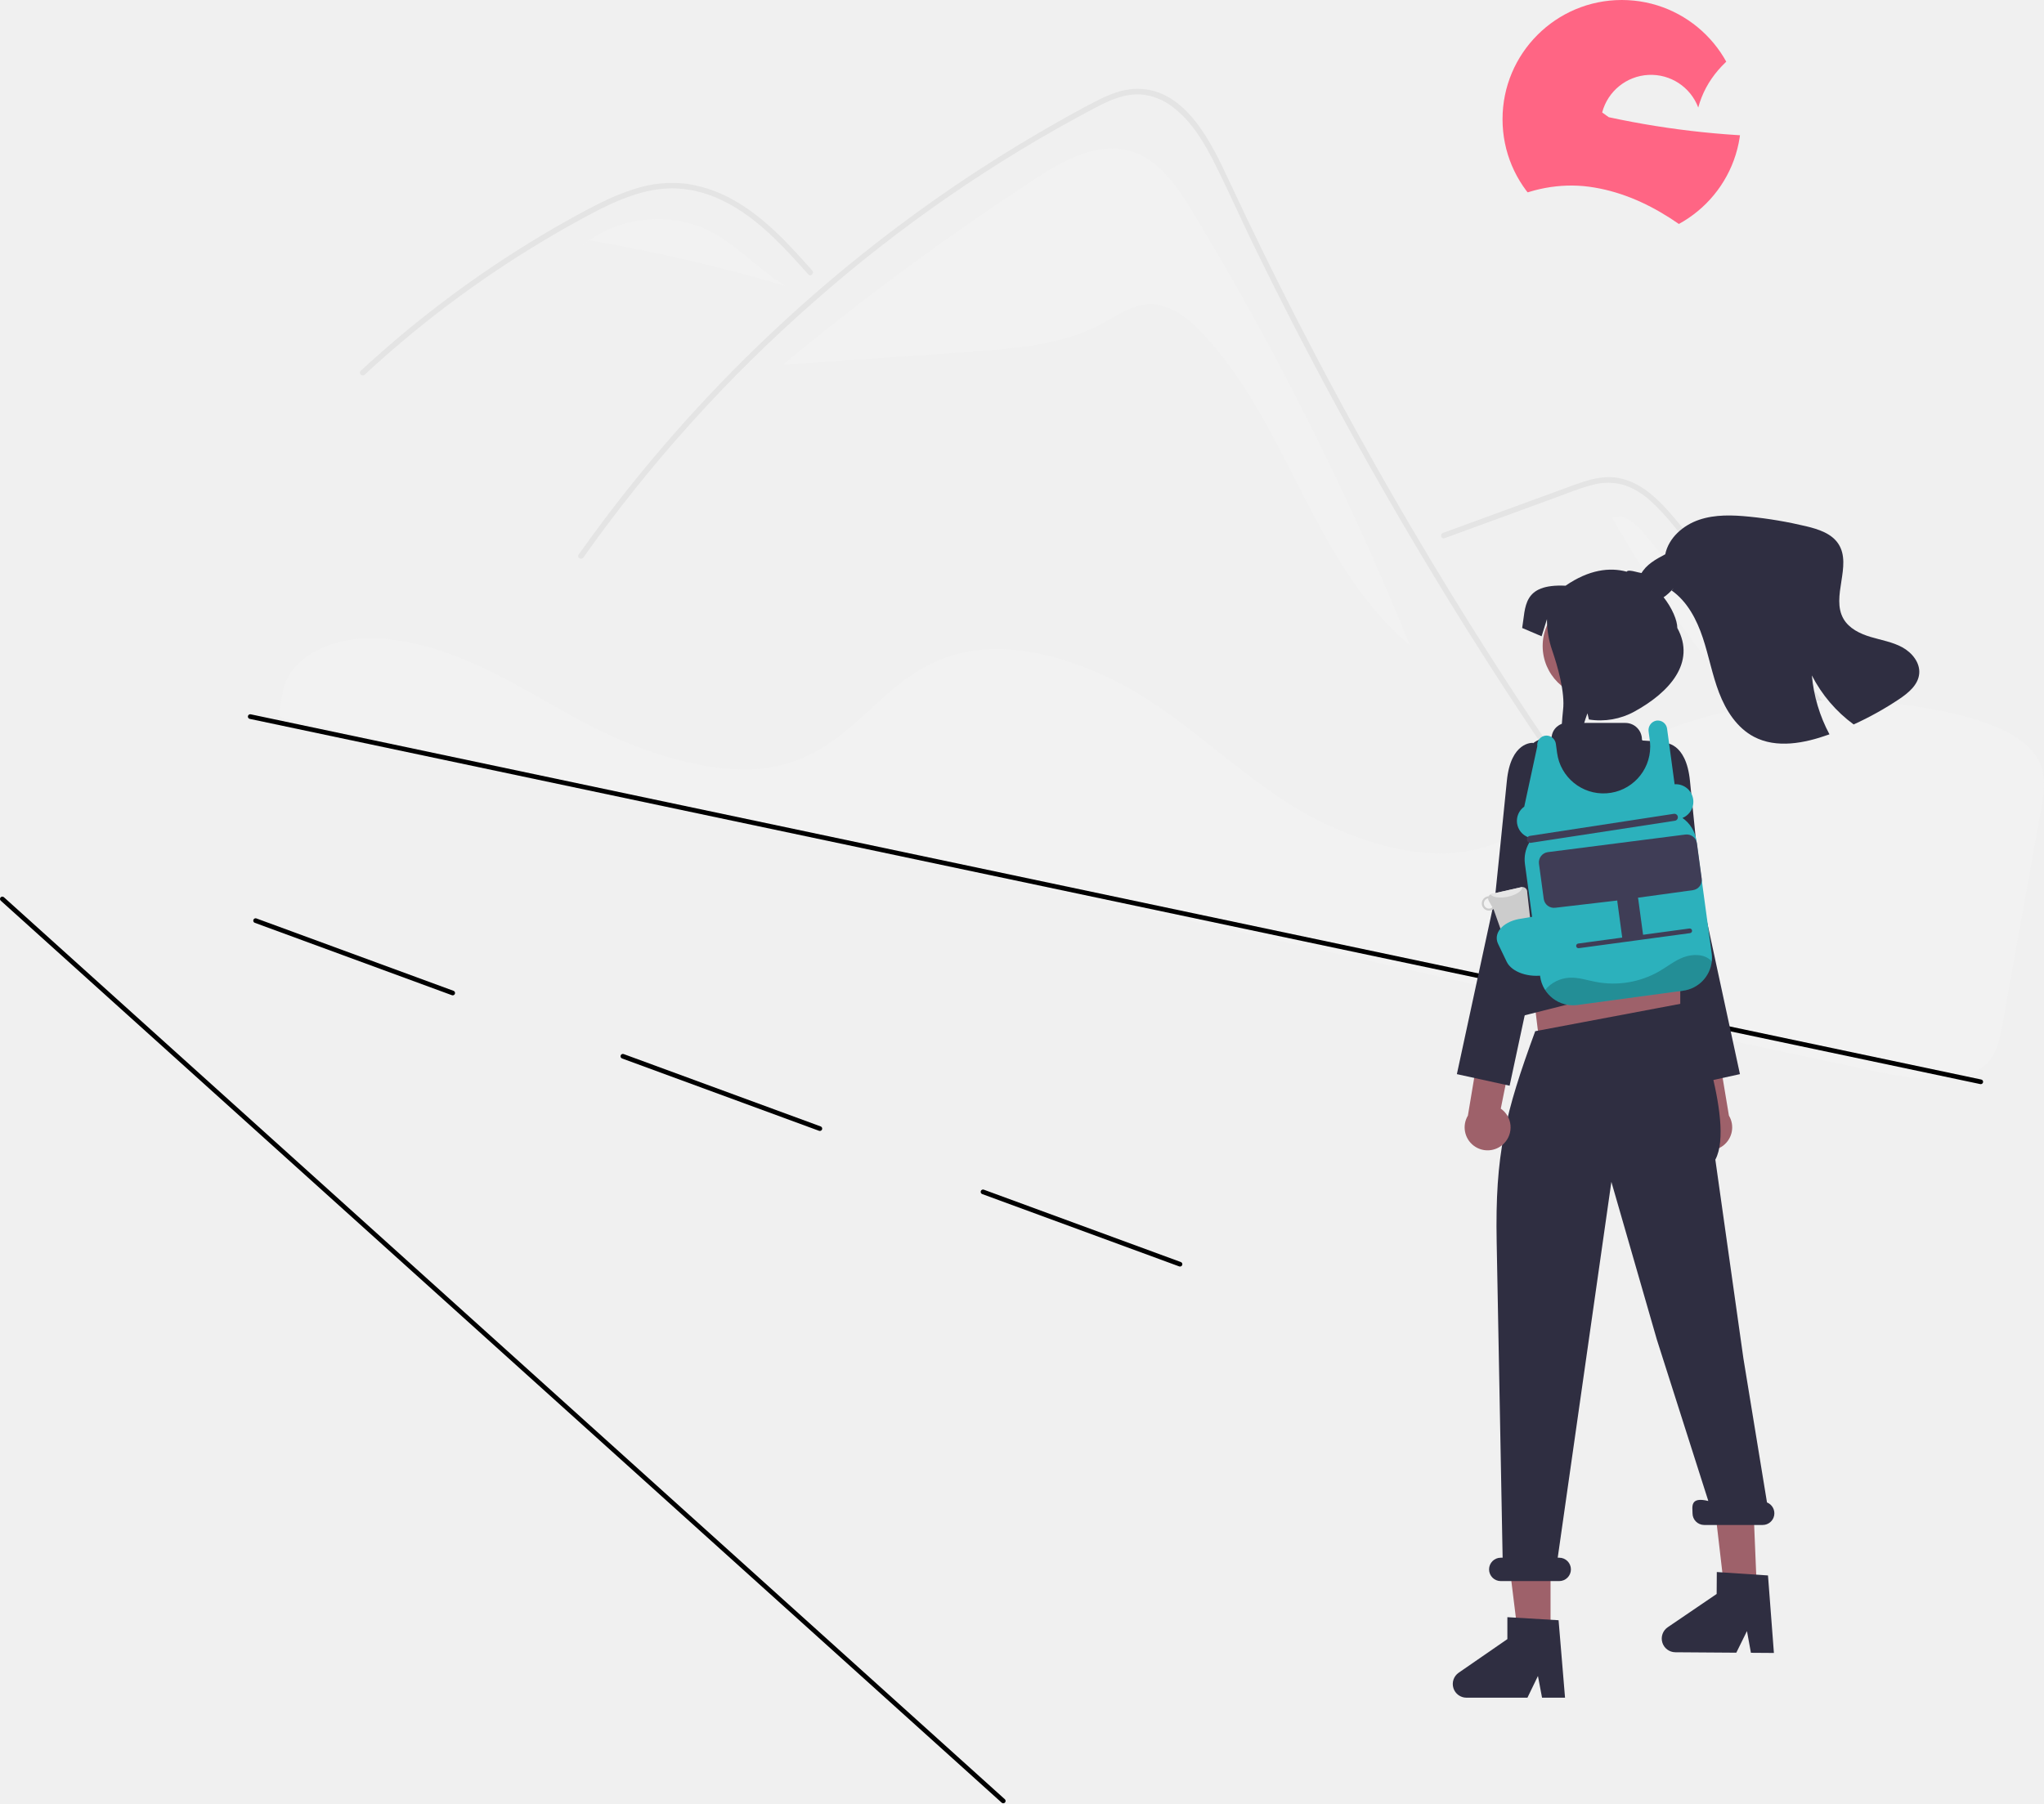
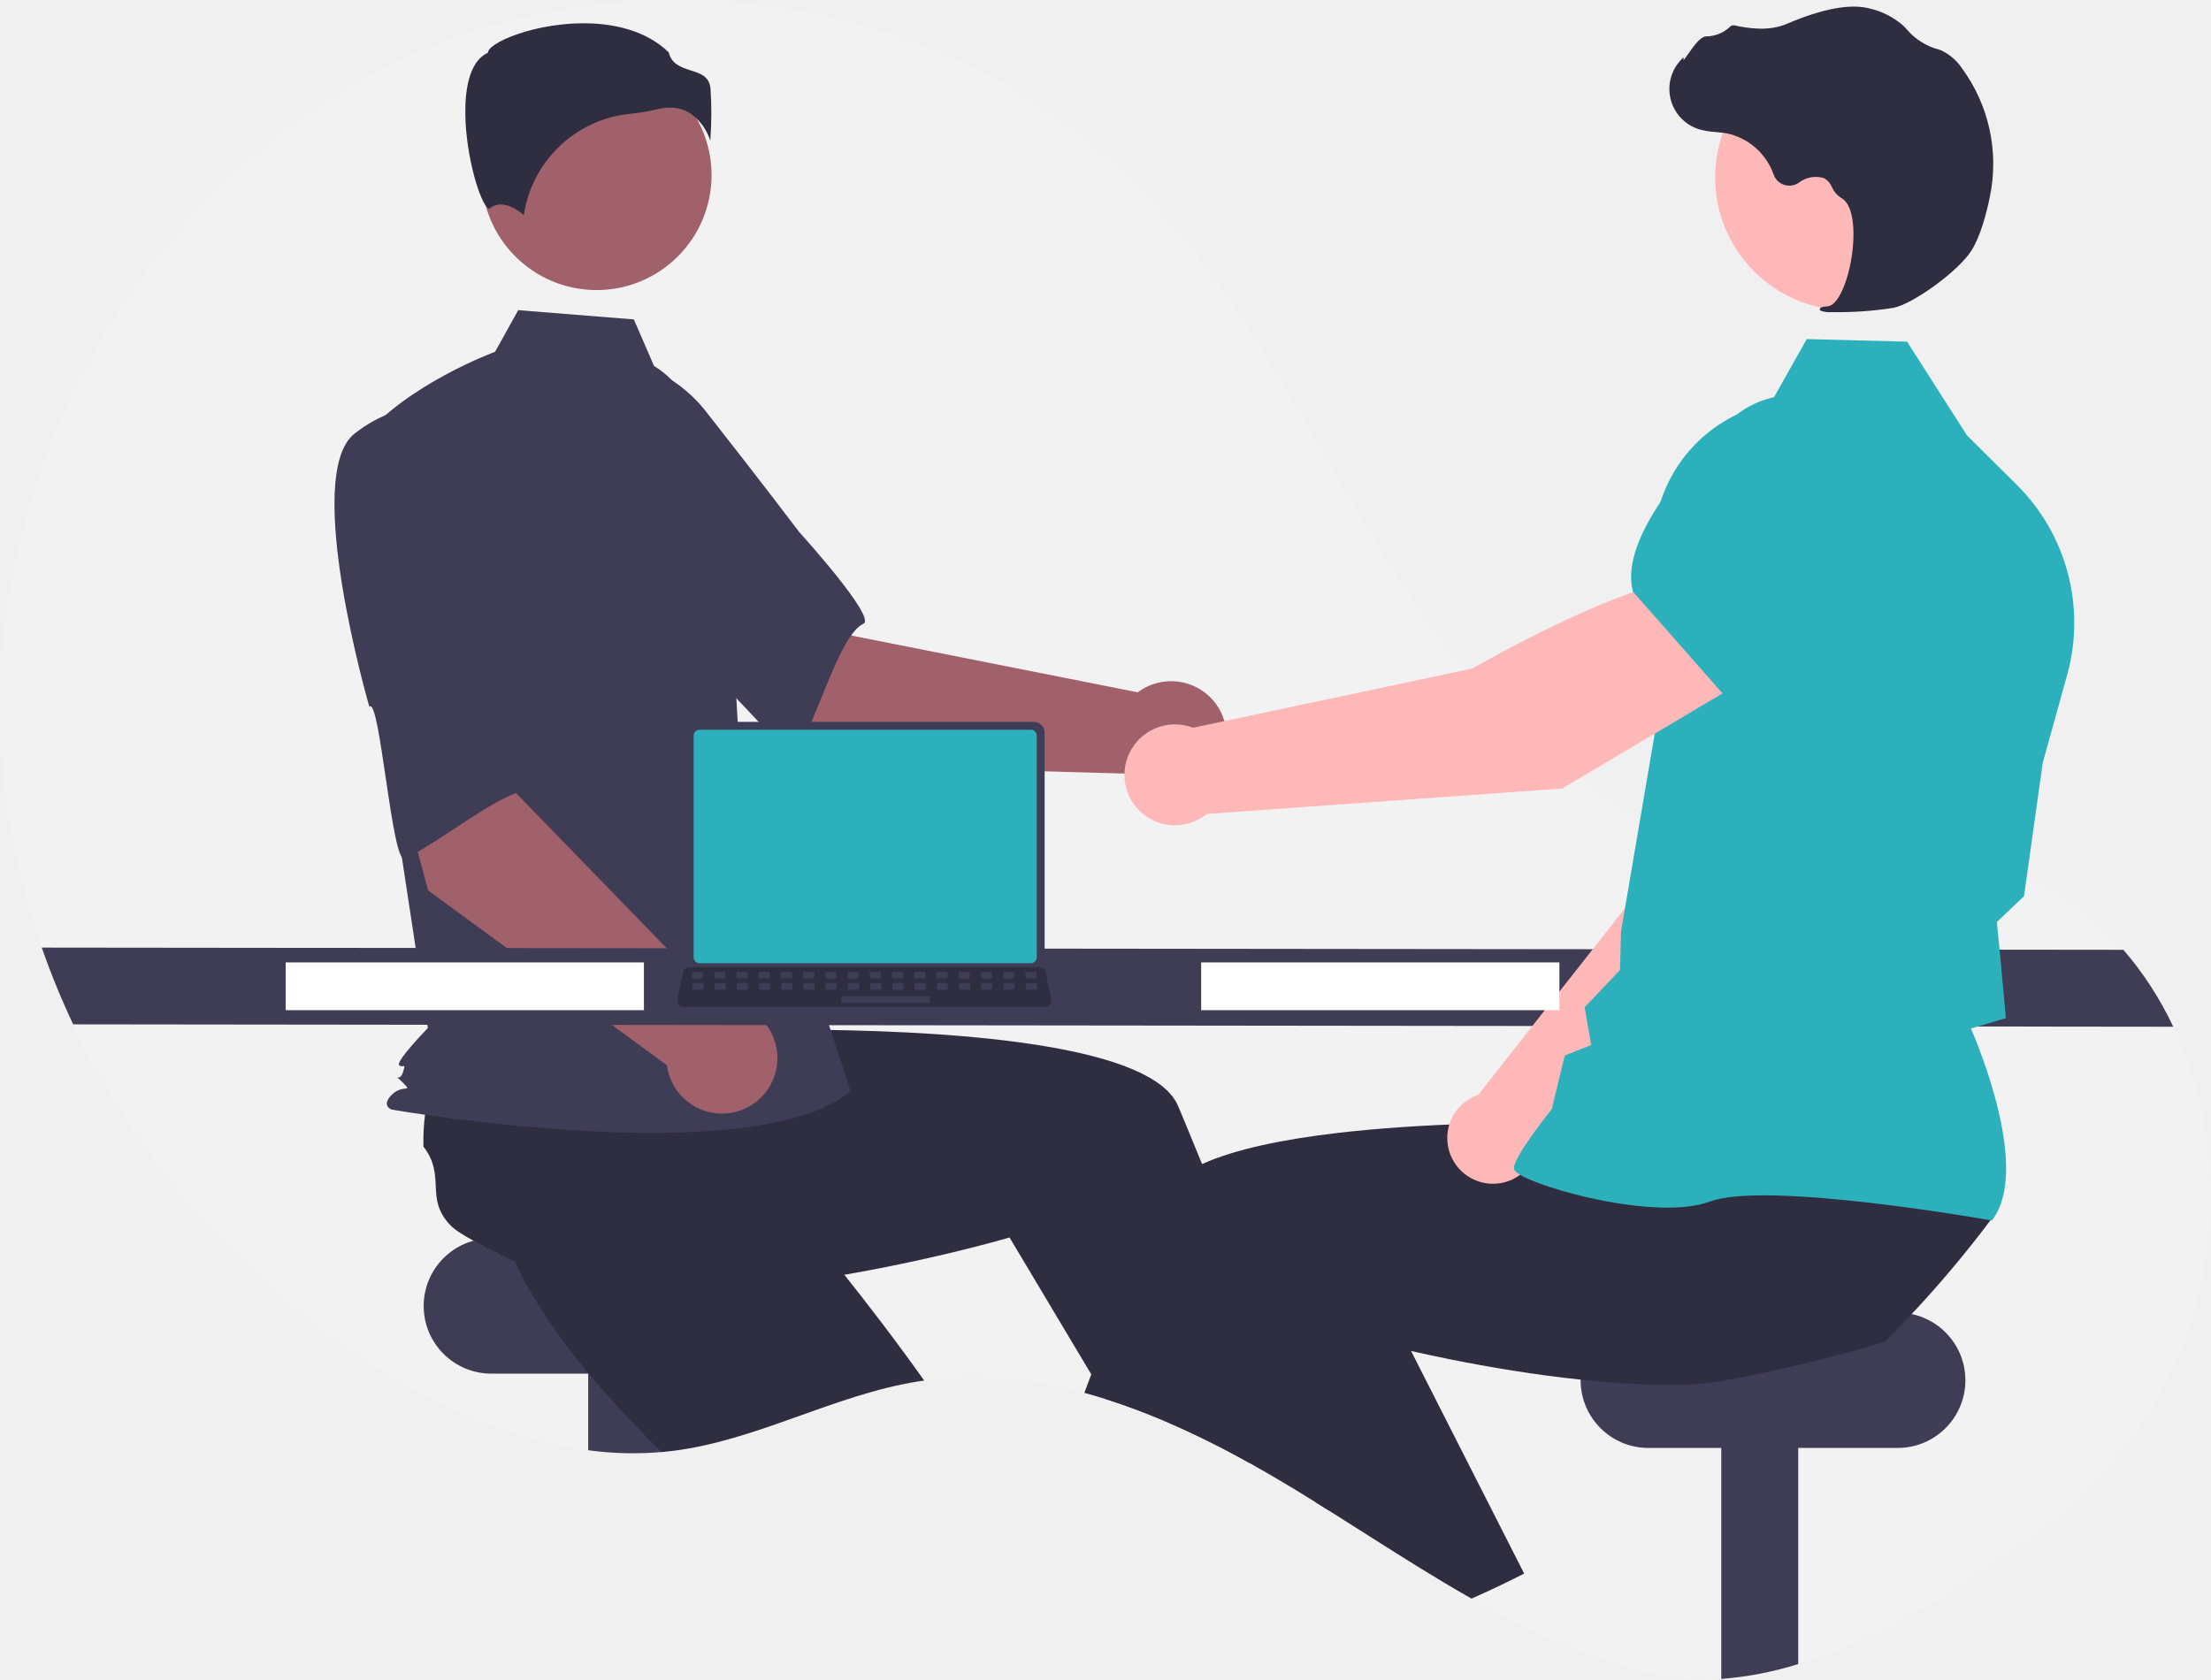
- <svg xmlns="http://www.w3.org/2000/svg" id="currentIllo" data-name="Layer 1" width="874.039" height="771.292" viewBox="0 0 874.039 771.292" class="injected-svg DownloadModal__ImageFile-sc-p17csy-5 iIfSkb grid_media">
-   <path d="M673.062,155.137c-6.611-10.934-14.444-22.608-26.712-26.178-14.207-4.135-28.802,4.079-41.181,12.184a1200.013,1200.013,0,0,0-106.794,78.684l.037.424q39.846-2.748,79.691-5.496c19.192-1.324,39.044-2.83,56.005-11.909,6.436-3.445,12.71-8.047,20.003-8.368,9.061-.398,16.962,5.93,23.17,12.541,36.727,39.109,47.355,98.916,88.558,133.276A1307.621,1307.621,0,0,0,673.062,155.137Z" transform="translate(-162.9803 -64.354)" fill="#f2f2f2" />
-   <path d="M898.816,486.852c-4.061-5.128-5.721-6.33-9.727-11.505Q840.159,412.063,797.108,344.504q-29.241-45.883-55.583-93.529-12.541-22.651-24.394-45.658-9.198-17.839-17.985-35.891c-1.675-3.437-3.303-6.891-4.923-10.352-3.817-8.139-7.563-16.318-11.585-24.346-4.583-9.151-10.162-18.744-18.578-24.891a25.346,25.346,0,0,0-13.204-5.081c-6.851-.443-13.173,2.386-19.115,5.476a615.324,615.324,0,0,0-120.996,83.438A629.917,629.917,0,0,0,412.444,302.789c-.869,1.241-2.924.055-2.047-1.193q5.18-7.325,10.565-14.492A633.399,633.399,0,0,1,582.67,136.269q15.73-10.194,32.051-19.431c5.484-3.106,10.992-6.171,16.594-9.048,5.492-2.821,11.324-5.358,17.598-5.452,21.351-.332,32.407,23.848,40,40.119q3.58,7.681,7.246,15.314,13.856,28.981,28.779,57.432,9.21,17.566,18.823,34.927,29.917,54.062,63.596,105.935c29.743,45.808,59.25,86.275,93.134,129.112C901.424,486.362,899.756,488.053,898.816,486.852Z" transform="translate(-162.9803 -64.354)" fill="#e4e4e4" />
-   <path d="M508.636,181.73c-1.24-1.383-2.473-2.766-3.722-4.149-9.846-10.889-20.411-21.652-33.931-27.894a49.228,49.228,0,0,0-20.624-4.781c-7.38.024-14.595,1.96-21.414,4.67-3.224,1.288-6.377,2.75-9.482,4.307-3.548,1.786-7.033,3.69-10.502,5.61q-9.767,5.405-19.281,11.284-18.93,11.699-36.674,25.184-9.198,6.993-18.017,14.445-8.202,6.922-16.073,14.216c-1.122,1.035-2.797-.64-1.675-1.675,1.383-1.288,2.782-2.568,4.18-3.832q5.927-5.358,12.043-10.51,11.153-9.411,22.884-18.096,18.242-13.513,37.74-25.192,9.743-5.832,19.755-11.174c2.015-1.075,4.054-2.126,6.116-3.121a97.502,97.502,0,0,1,14.54-5.919,51.724,51.724,0,0,1,21.96-2.157,57.173,57.173,0,0,1,20.261,7.009c13.275,7.42,23.572,18.894,33.591,30.091C511.323,181.184,509.655,182.867,508.636,181.73Z" transform="translate(-162.9803 -64.354)" fill="#e4e4e4" />
-   <path d="M780.643,294.569l31.811-11.635L828.249,277.157c5.144-1.881,10.276-4.023,15.593-5.37a24.6,24.6,0,0,1,14.114.18,32.529,32.529,0,0,1,11.008,6.824,89.337,89.337,0,0,1,9.029,9.642c3.439,4.133,6.827,8.308,10.23,12.47q21.068,25.765,41.86,51.755,20.792,25.989,41.306,52.198,20.564,26.274,40.845,52.767,2.484,3.246,4.965,6.494c.914,1.196,2.973.017,2.047-1.196q-20.431-26.76-41.147-53.3-20.767-26.604-41.82-52.982-21.053-26.378-42.391-52.527-5.316-6.515-10.649-13.015c-2.999-3.655-5.965-7.35-9.254-10.753-6.039-6.245-13.583-11.764-22.614-11.914-5.31-.088-10.448,1.597-15.381,3.381-5.318,1.924-10.624,3.884-15.935,5.826l-32.034,11.716-8.008,2.929c-1.421.52-.807,2.812.63,2.286Z" transform="translate(-162.9803 -64.354)" fill="#e4e4e4" />
-   <path d="M466.796,163.388c-16.166-8.308-36.868-6.681-51.723,3.699a737.726,737.726,0,0,1,83.932,19.589C487.555,179.967,478.599,169.455,466.796,163.388Z" transform="translate(-162.9803 -64.354)" fill="#f2f2f2" />
-   <path d="M414.914,167.059l-3.112,2.53c1.053-.885,2.147-1.715,3.271-2.501C415.02,167.078,414.967,167.068,414.914,167.059Z" transform="translate(-162.9803 -64.354)" fill="#f2f2f2" />
-   <path d="M867.766,294.685c-3.131-3.812-6.517-7.803-11.201-9.351l-4.373.172A496.015,496.015,0,0,0,984.306,436.543Q926.036,365.614,867.766,294.685Z" transform="translate(-162.9803 -64.354)" fill="#f2f2f2" />
-   <path d="M667.565,606.081a.992.992,0,0,1-.345-.062l-84.261-30.953a1.0 1,0,0,1,.689-1.877L667.91,604.142a1.0 1,0,0,1-.345,1.938Z" transform="translate(-162.9803 -64.354)" />
-   <path d="M513.565,548.081a.992.992,0,0,1-.345-.062l-84.261-30.953a1.0 1,0,0,1,.689-1.877L513.91,546.142a1.0 1,0,0,1-.345,1.938Z" transform="translate(-162.9803 -64.354)" />
-   <path d="M356.565,490.081a.992.992,0,0,1-.345-.062l-84.261-30.953a1.0 1,0,1,1,.689-1.877L356.91,488.142a1.0 1,0,0,1-.345,1.938Z" transform="translate(-162.9803 -64.354)" />
-   <path d="M340.778,339.738c-3.513-.785-7.07-1.405-10.583-1.837l-.511-.063c-23.321-2.777-43.01,6.958-45.796,22.645l-.495,2.838c-.309,1.795-.643,3.725-1.04,5.86-.192,1.054.867,2.132,2.407,2.476L845.649,497.037c39.607,8.564,79.087,17.024,117.337,25.144a177.652,177.652,0,0,0,21.711,3.511c10.927.926,18.927-.293,24.46-3.725l.001 0c6.877-4.253,8.607-11.157,10.019-19.078,2.846-15.997,5.877-32.793,8.897-49.538,2.661-14.758,5.316-29.477,7.832-43.574,1.478-8.369,2.281-15.869-2.879-22.891-5.596-7.598-17.581-13.494-35.623-17.527-.218-.049-.434-.097-.655-.145-56.592-12.407-117.619-2.55-151.854,24.53-3.942,3.118-7.734,6.553-11.401,9.875a158.915,158.915,0,0,1-17.302,14.232,66.95,66.95,0,0,1-10.666,5.986c-.257.125-.548.255-.851.372-.705.318-1.433.613-2.135.865a62.042,62.042,0,0,1-12.655,3.397l-.431.065c-.326.056-.678.107-1.027.147a68.206,68.206,0,0,1-7.479.589c-10.812.309-22.585-1.669-34.991-5.882a151.752,151.752,0,0,1-32.578-15.751c-10.814-6.914-20.639-14.717-30.141-22.263-4.173-3.316-8.49-6.743-12.828-10.046-.815-.622-1.618-1.23-2.434-1.842-5.313-3.969-10.177-7.354-14.871-10.348a146.281,146.281,0,0,0-37.143-17.035c-13.864-4.03-26.63-5.128-37.931-3.275a60.649,60.649,0,0,0-9.253,2.27c-13.923,4.597-23.917,13.74-33.581,22.583-12.021,10.999-24.453,22.373-44.611,25.204-23.263,3.273-53.836-7.081-74.693-17.866-6.557-3.391-13.045-7.056-19.318-10.601q-3.801-2.148-7.611-4.28c-4.993-2.785-9.099-4.982-12.918-6.915l-1.208-.614c-.673-.337-1.346-.675-2.034-1.007-4.55-2.238-8.825-4.154-13.075-5.86l-1.004-.409c-2.021-.785-3.918-1.486-5.788-2.137l-.747-.259A109.236,109.236,0,0,0,340.778,339.738Z" transform="translate(-162.9803 -64.354)" fill="#f2f2f2" />
-   <path d="M1009.981,528.062a1.009,1.009,0,0,1-.208-.021l-740-156.208a1,1,0,0,1,.413-1.957l740,156.208a1,1,0,0,1-.206,1.979Z" transform="translate(-162.9803 -64.354)" />
-   <circle cx="693.5" cy="51" r="51" fill="#ff6584" />
-   <path d="M948.516,76.224c-24.717-3.341-52.935,10.019-59.341,34.124a21.597,21.597,0,0,0-41.093,2.109l2.83,2.027a372.275,372.275,0,0,0,160.659-.726C994.377,95.688,973.233,79.565,948.516,76.224Z" transform="translate(-162.9803 -64.354)" fill="#f0f0f0" />
-   <path d="M842.516,144.224c-24.717-3.341-52.935,10.019-59.341,34.124a21.597,21.597,0,0,0-41.093,2.109l2.83,2.027a372.275,372.275,0,0,0,160.659-.726C888.377,163.688,867.233,147.565,842.516,144.224Z" transform="translate(-162.9803 -64.354)" fill="#f0f0f0" />
-   <path d="M886.872,553.437a9.76,9.76,0,0,1,1.357-14.904L872.689,461.346l17.161,5.51,12.439,74.659A9.813,9.813,0,0,1,886.872,553.437Z" transform="translate(-162.9803 -64.354)" fill="#9e616a" />
-   <path d="M863.926,390.13l10.648-8.037s9.393-.665,11.056,16.274,5.079,49.95,5.079,49.95l16.293,75.463-22.554,4.95-17.451-81.438-10.469-24.184Z" transform="translate(-162.9803 -64.354)" fill="#2f2e41" />
-   <polygon points="718.5 449 658.5 448 653.5 407 718.5 407 718.5 449" fill="#9e616a" />
-   <polygon points="663.032 699.832 649.181 699.831 642.591 646.404 663.034 646.405 663.032 699.832" fill="#9e616a" />
-   <polygon points="751.276 680.645 737.425 680.548 731.21 627.076 749.225 631.209 751.276 680.645" fill="#9e616a" />
-   <polygon points="707.954 371.691 711.092 379.851 710.465 388.011 649.04 409.286 652.088 373.574 658.993 365.414 707.954 371.691" fill="#ffb6b6" />
-   <circle cx="681.602" cy="276.32" r="21.938" fill="#9e616a" />
-   <path d="M832.208,790.486h-9.829l-1.754-9.279-4.493,9.279H790.064a5.86,5.86,0,0,1-3.33-10.682l20.817-14.377v-9.381l21.896,1.307Z" transform="translate(-162.9803 -64.354)" fill="#2f2e41" />
-   <path d="M921.523,771.351l-9.828-.069-1.689-9.292-4.558,9.248-26.067-.182a5.86,5.86,0,0,1-3.255-10.705l20.917-14.231.066-9.381,21.886,1.46Z" transform="translate(-162.9803 -64.354)" fill="#2f2e41" />
-   <path d="M918.566,706.973l-10.086-61.619-12-85c8.788-16.32-11-67-11-67l-2.793.134L819.467,505.415l.014-.061c-12.931,35.268-17.215,52.691-16.506,90.248l2.547,135.01h-.799a5,5,0,0,0,0,10h25a5,5,0,0,0,0-10h-.645l22.947-160.757L871.48,637.354l22,69c-8-2-6.758,2.634-6.758,5.258a5,5,0,0,0,5,5h25a4.995,4.995,0,0,0,1.844-9.639Z" transform="translate(-162.9803 -64.354)" fill="#2f2e41" />
-   <path d="M890.403,495.979l-2-20a3.987,3.987,0,0,0-3.605-2.995c-.833-9.527-4.339-50.629-4.549-52.421l-.008-.076-1.594-34.058a5.037,5.037,0,0,0-4.703-4.79l-8.421-.55a.446.446,0,0,1-.431-.445,7.081,7.081,0,0,0-7.081-7.081H833.08a6.63,6.63,0,0,0-6.576,5.804.44.44,0,0,1-.448.396l-.003-0a11.845,11.845,0,0,0-11.915,9.824c-3.408,19.831-10.239,64.84-6.862,89.862,1.176,8.711-1.359,1.812-1.803,9.1a5.365,5.365,0,0,0,1.336,3.89c-2.058.598-2.856,2.821-2.328,4.916l-.438-.108a4,4,0,0,0,4.856,2.901L885.502,480.836C887.644,480.296,890.943,498.121,890.403,495.979Z" transform="translate(-162.9803 -64.354)" fill="#2f2e41" />
-   <path d="M806.089,553.437a9.76,9.76,0,0,0-1.357-14.904l15.54-77.187-17.161,5.51-12.439,74.659A9.813,9.813,0,0,0,806.089,553.437Z" transform="translate(-162.9803 -64.354)" fill="#9e616a" />
-   <path d="M829.034,390.13l-10.648-8.037s-9.393-.665-11.056,16.274-5.079,49.95-5.079,49.95l-16.293,75.463,22.554,4.95,17.451-81.438,10.469-24.184Z" transform="translate(-162.9803 -64.354)" fill="#2f2e41" />
-   <path d="M868.076,321.166c4.087,1.217,7.9-2.202,10.745-5.441l-1.011,1.2c6.692,4.713,10.693,12.39,13.289,20.161,2.596,7.763,4.044,15.894,6.975,23.546,2.93,7.643,7.66,15.037,14.9,18.85,9.699,5.107,21.583,2.785,31.9-.9.137-.051.266-.094.403-.146a65.737,65.737,0,0,1-7.523-25.191,59.771,59.771,0,0,0,17.873,20.967,137.213,137.213,0,0,0,19.381-10.779c3.984-2.665,8.183-6.109,8.645-10.882.471-4.738-3.067-9.065-7.24-11.344-4.173-2.279-8.971-3.05-13.529-4.421-4.55-1.362-9.194-3.599-11.584-7.711-5.509-9.459,3.761-22.8-2.151-32.02-2.913-4.533-8.568-6.349-13.812-7.609a182.606,182.606,0,0,0-24.317-4.104c-7.189-.72-14.617-.985-21.455,1.328-6.838,2.313-13.041,7.686-14.506,14.763-3.993,2.099-8.217,4.421-10.359,8.405C862.558,313.815,863.749,319.881,868.076,321.166Z" transform="translate(-162.9803 -64.354)" fill="#2f2e41" />
-   <path d="M874.177,319.572c3.914,4.903,6.044,10.205,6.044,13.38,8.13,14.859-3.496,27.623-18.356,35.753a30.443,30.443,0,0,1-19.45,3.391l-.622-2.654-.842,2.39s-9.675,31.954-12.866,33.828c1.211-5.687,2.598-32.017,3.272-37.567.933-7.554-2.32-18.799-4.667-25.638a40.366,40.366,0,0,1-2.21-13.1v-.195l-2.285,7.34-8.319-3.549c1.548-8.878,0-18.956,18.556-18.082,10.036-6.902,18.873-7.953,26.133-5.996.937-1.448,6.339,1.264,7.9.502" transform="translate(-162.9803 -64.354)" fill="#2f2e41" />
-   <path d="M894.95,475.58a14.211,14.211,0,0,1-12.22,12.5l-45.17,6.12a14.224,14.224,0,0,1-15.99-12.18l-6.51-48.14a14.175,14.175,0,0,1,1.8-9.04l-.31-2.34a7.49,7.49,0,0,1-1.78-13.14l5.58-25.85a4.007,4.007,0,0,1,3.82-4.54,4.113,4.113,0,0,1,4.13,3.63l.51,3.8a20.001,20.001,0,0,0,39.82-2.66,20.672,20.672,0,0,0-.18-2.71l-.5-3.74a4.15,4.15,0,0,1,3.18-4.69,3.999,3.999,0,0,1,4.71,3.4l3.23,23.8a7.492,7.492,0,0,1,3.35,14.41,14.165,14.165,0,0,1,5.97,9.74l6.52,48.15A14,14,0,0,1,894.95,475.58Z" transform="translate(-162.9803 -64.354)" fill="#2cb1bc" />
-   <path d="M815.906,423.559a1.502,1.502,0,0,1,1.285-1.688l61.566-9.437a1.5,1.5,0,1,1,.402,2.973l-61.566,9.437A1.502,1.502,0,0,1,815.906,423.559Z" transform="translate(-162.9803 -64.354)" fill="#3f3d56" />
-   <path d="M823.101,448.829l-2.035-15.036a4.413,4.413,0,0,1,3.782-4.965l58.801-7.522a4.413,4.413,0,0,1,4.965,3.782l2.035,15.036a4.413,4.413,0,0,1-3.782,4.965L863.381,448.32a4.413,4.413,0,0,1,.117.489l2.079,15.36,19.819-2.682a1,1,0,1,1,.268,1.982l-19.819,2.682-8.919,1.207L838.098,469.906a1,1,0,0,1-.268-1.982l18.828-2.548-2.079-15.36a4.414,4.414,0,0,1-.017-.502l-26.496,3.097A4.413,4.413,0,0,1,823.101,448.829Z" transform="translate(-162.9803 -64.354)" fill="#3f3d56" />
-   <path d="M591.98,835.646a.998.998,0,0,1-.669-.257l-428-385.792a1,1,0,0,1,1.339-1.486l428,385.792a1,1,0,0,1-.67,1.743Z" transform="translate(-162.9803 -64.354)" />
-   <path d="M816.03,445.94a2.026,2.026,0,0,0-2.15-2.17,1.864,1.864,0,0,0-.32.04l-12.66,2.86a2.085,2.085,0,0,0-1.34,1.03,2.606,2.606,0,0,0-.55.08,3.076,3.076,0,1,0,1.36,6,3.118,3.118,0,0,0,1.24-.6l4.29,12.08a2.015,2.015,0,0,0,2.21.97l8.23-1.86a2.043,2.043,0,0,0,1.57-1.82Zm-15.85,6.98a2.2,2.2,0,0,1-.98-4.29c.04-.01.08,0,.12-.01a2.071,2.071,0,0,0,.27,1.04L801.16,452.4A2.071,2.071,0,0,1,800.18,452.92Z" transform="translate(-162.9803 -64.354)" fill="#ccc" />
-   <path d="M813.88,443.77c.12,1.6-2.62,3.44-6.29,4.17-3.37.69-6.39.21-7.24-1.05a1.919,1.919,0,0,1,.55-.22l12.66-2.86A1.864,1.864,0,0,1,813.88,443.77Z" transform="translate(-162.9803 -64.354)" fill="#e6e6e6" />
-   <path d="M807.264,475.724l-3.675-7.646c-2.153-4.479,1.789-9.245,8.787-10.624L821,456l3.607,25.202-.747.147C816.862,482.727,809.417,480.203,807.264,475.724Z" transform="translate(-162.9803 -64.354)" fill="#2cb1bc" />
-   <g opacity="0.2">
-     <path d="M894.95,475.58a14.211,14.211,0,0,1-12.22,12.5l-45.17,6.12a14.208,14.208,0,0,1-13.87-6.42,14.512,14.512,0,0,1,10.36-5.24c3.88-.2,7.64,1.09,11.44,1.81a39.589,39.589,0,0,0,26.83-4.45c3.53-2.05,6.71-4.67,10.59-6.13,3.88-1.45,8.89-1.4,11.7,1.43A4.033,4.033,0,0,1,894.95,475.58Z" transform="translate(-162.9803 -64.354)" />
-   </g>
+ <svg xmlns="http://www.w3.org/2000/svg" width="833.222" height="633.11" viewBox="0 0 833.222 633.11" role="img" artist="Katerina Limpitsouni" source="https://undraw.co/">
+   <path d="M954.314,708.907c-27.3,20.79-60.56,41.85-93.26,51.78a132.151,132.151,0,0,1-29,5.61,87.682,87.682,0,0,1-27.45-2.13c-23.6-5.87-45.49-16.15-66.67-28.16-6.92-3.93-13.76-8.04-20.56-12.24-11.1-6.86-22.09-13.96-33.11-20.89-1.65-1.05-3.29-2.08-4.94-3.1h-.01q-3.99-2.505-8-4.94c-.47-.29-.94-.57-1.42-.86q-7.575-4.59-15.41-8.97c-.64-.35-1.28-.71-1.92-1.06a337.758,337.758,0,0,0-31.12-15.23c-6.98-2.94-14.05-5.59-21.19-7.85h-.01c-2.73-.86-5.47-1.67-8.22-2.41a172.032,172.032,0,0,0-25.14-4.92,137.461,137.461,0,0,0-35.21.28c-.79.11-1.57.22-2.36.35-31.6,5.06-60.44,22.12-92.18,26.14-1.03.13-2.05.25-3.08.34-.44.04-.88.09-1.32.12a126.185,126.185,0,0,1-27.68-.68c-25.63-3.38-50.59-13.87-73.06-27.09-52.53-30.91-95.13-78.42-121.03-133.44a297.454,297.454,0,0,1-11.83-28.93,278.47,278.47,0,0,1-15.67-84.85c-2.43-100.36,54.6-201.05,144.14-246.44,89.55-45.39,207.35-30.38,279.57,39.35,43.81,42.3,69.16,99.62,102.13,150.83,32.97,51.2,79.83,100.11,140.27,107.57,30.79,3.8,63.01-3.55,92.52,6.01,16.34,5.3,30.28,15.44,41.51,28.36a127.185,127.185,0,0,1,18.78,29,141.927,141.927,0,0,1,8.73,23.54c.41,1.49.79,2.98,1.16,4.47C1026.974,608.507,1003.484,671.447,954.314,708.907Z" transform="translate(-183.3889 -133.445)" fill="#f2f2f2" />
+   <rect x="159.665" y="466.772" width="145" height="51" rx="25.5" fill="#3f3d56" />
+   <path d="M434.054,638.217v42.43a125.553,125.553,0,0,1-29-.56v-41.87Z" transform="translate(-183.3889 -133.445)" fill="#3f3d56" />
+   <path d="M531.674,653.817c-.79.11-1.57.22-2.36.35-31.6,5.06-60.44,22.12-92.18,26.14-1.03.13-2.05.25-3.08.34-.44.04-.88.09-1.32.12-7.75-7.59-15.5-15.67-22.78-24.04-3.95-4.53-7.77-9.15-11.36-13.83-9.32-12.08-17.22-24.5-22.44-36.7.53-5.85-3.11-19.38-4.85-29.74l-.01-.01c-.74-4.35-1.14-8.13-.77-10.56,2.12-14.02,13.57-12.41,17.09-26.15a77.5,77.5,0,0,1,10.11-7.11c.59-.35,1.19-.7,1.81-1.05l38.2-26.4,14.6,14.32,22.22,21.8,24.08,23.61-20.44,20.65s17.08,19.69,37.05,45.94C520.604,638.547,526.174,646.077,531.674,653.817Z" transform="translate(-183.3889 -133.445)" fill="#2f2e41" />
+   <path d="M861.054,638.217v122.47a132.151,132.151,0,0,1-29,5.61v-128.08Z" transform="translate(-183.3889 -133.445)" fill="#3f3d56" />
+   <rect x="595.665" y="494.772" width="145" height="51" rx="25.5" fill="#3f3d56" />
+   <path d="M669.894,693.977q-7.575-4.59-15.41-8.97c-.64-.35-1.28-.71-1.92-1.06l3.44-1.47,9.28-3.99.09-.04.1.34Z" transform="translate(-183.3889 -133.445)" fill="#ffb6b6" />
+   <path d="M684.264,702.877c-1.65-1.05-3.29-2.08-4.94-3.1h-.01q-3.99-2.505-8-4.94c-.47-.29-.94-.57-1.42-.86q-7.575-4.59-15.41-8.97c-.64-.35-1.28-.71-1.92-1.06a337.758,337.758,0,0,0-31.12-15.23c-6.98-2.94-14.05-5.59-21.19-7.85h-.01l-5.61-9.39-25.25-42.29-5.55-9.29s-18.93,5.6-45.72,10.97c-9.75,1.96-20.53,3.88-31.84,5.5-12.09,1.72-24.77,3.09-37.37,3.75-6.01.32-12,.48-17.9.43-15.25-.1-29.9-1.53-42.73-4.93-4.28-4.02-17.18-9.49-26.42-14.5h-.01c-3.88-2.1-7.1-4.11-8.79-5.9-9.74-10.3-1.42-18.33-10.08-29.57a78.018,78.018,0,0,1,.63-12.34c.09-.68.18-1.37.29-2.07l2.73-46.36,20.28-2.68,30.86-4.08,33.43-4.42,3.68,28.82s26.03-1.32,59.01-.88c52.97.72,123.85,6,133.45,28.66.9,2.13,1.8,4.28,2.7,6.43q3.21,7.71,6.36,15.5c7.61,18.8,14.87,37.78,21.5,55.72,4.12,11.16,8,21.92,11.57,31.99,2.87,8.1,5.53,15.76,7.96,22.81,2.22,6.44,4.23,12.37,6.02,17.69C683.724,701.267,683.994,702.087,684.264,702.877Z" transform="translate(-183.3889 -133.445)" fill="#2f2e41" />
+   <path d="M497.708,421.99l-64.055-54.401,41.675-42.177,29.075,47.623,107.774,21.367a20.9,20.9,0,1,1-2.97,30.678Z" transform="translate(-183.3889 -133.445)" fill="#a0616a" />
+   <path d="M377.042,296.092c-7.403,24.083,63.1,81.52,63.1,81.52.783-5.782,40.756,44.073,43.475,39.558,7.729-12.832,16.234-44.552,25.157-48.606,5.103-2.318-24.171-34.543-24.171-34.543s-14.933-19.756-34.649-44.794a53.412,53.412,0,0,0-47.084-20.961S384.445,272.009,377.042,296.092Z" transform="translate(-183.3889 -133.445)" fill="#3f3d56" />
+   <circle cx="224.825" cy="66.009" r="43.324" fill="#a0616a" />
+   <path d="M429.876,271.412c9.334,5.549,14.917,15.744,18.122,26.119a247.516,247.516,0,0,1,10.636,59.137l3.385,60.089,41.926,127.947c-36.336,30.746-172.919,6.988-172.919,6.988s-4.193-1.397,0-5.59,8.274-.478,4.082-4.671-1.302.478.095-3.715,0-1.397-1.398-2.795,10.819-13.976,10.819-13.976L333.445,447.503,319.47,299.363c16.771-20.963,50.498-33.321,50.498-33.321l8.715-15.687,43.574,3.486Z" transform="translate(-183.3889 -133.445)" fill="#3f3d56" />
+   <path d="M443.928,176.437a20.078,20.078,0,0,1,7.133,10.02,141.018,141.018,0,0,0,.093-19.659c-.511-4.601-3.75-5.636-7.5-6.835-3.387-1.083-7.218-2.307-8.248-6.774-13.619-13.248-37.326-12.58-53.55-7.959-8.928,2.543-14.065,5.81-14.524,7.724l-.095.394-.363.181c-6.882,3.441-8.221,14.306-8.133,22.815.168,16.031,5.703,34.239,8.821,35.718.165.078.207.048.278-.012h0c4.695-3.752,10.424.285,12.941,2.48a45.059,45.059,0,0,1,40.346-38.219,70.703,70.703,0,0,0,9.724-1.631,20.472,20.472,0,0,1,4.968-.652A14.137,14.137,0,0,1,443.928,176.437Z" transform="translate(-183.3889 -133.445)" fill="#2f2e41" />
+   <path d="M389.338,487.262,376.085,480.475a3.632,3.632,0,0,1,3.276-6.397l13.253,6.787a3.632,3.632,0,0,1-3.276,6.397Z" transform="translate(-183.3889 -133.445)" fill="#2cb1bc" />
+   <path d="M344.735,469.078l-21.801-81.162,58.259-11.028-3.133,55.709,76.547,78.818A20.9,20.9,0,1,1,434.732,534.973Z" transform="translate(-183.3889 -133.445)" fill="#a0616a" />
+   <path d="M316.972,296.916c-19.775,15.612,5.606,102.935,5.606,102.935,3.93-4.313,8.496,59.425,13.299,57.255,13.651-6.168,38.673-27.438,48.319-25.704,5.516.992-.263-42.159-.263-42.159s-1.063-24.742-3.061-56.548a53.412,53.412,0,0,0-26.836-44.001S336.747,281.305,316.972,296.916Z" transform="translate(-183.3889 -133.445)" fill="#3f3d56" />
+   <path d="M1002.384,520.457l-791.42-.9a297.454,297.454,0,0,1-11.83-28.93l784.47.83A127.185,127.185,0,0,1,1002.384,520.457Z" transform="translate(-183.3889 -133.445)" fill="#3f3d56" />
+   <path d="M750.314,730.277q-6.135,2.97-12.38,5.73c-6.92-3.93-13.76-8.04-20.56-12.24l25.22-11.08Z" transform="translate(-183.3889 -133.445)" fill="#ffb6b6" />
+   <path d="M934.194,592.477q-6.15,8.25-12.69,16.17-6.03,7.305-12.38,14.33c-1.75,1.94-3.52,3.87-5.33,5.78q-4.995,5.355-10.21,10.53c-6.26,1.97-18.94,5.44-32.53,8.68-9.89,2.35-20.26,4.58-29,6a104.486,104.486,0,0,1-14.81,1.58c-5.9.05-11.89-.11-17.9-.43-6.78-.36-13.57-.92-20.28-1.64-17.45-1.83-34.35-4.68-48.93-7.61-5.34-1.06-10.36-2.14-14.98-3.19-8.75-1.97-16.07-3.81-21.37-5.21-5.97-1.56-9.37-2.57-9.37-2.57l-14.95,25.04-7.76,12.99-5.7,9.55-1.52,2.53c-.64-.35-1.28-.71-1.92-1.06a337.758,337.758,0,0,0-31.12-15.23c-6.98-2.94-14.05-5.59-21.19-7.85h-.01c-2.73-.86-5.47-1.67-8.22-2.41q1.29-3.465,2.61-6.98,2.46-6.555,5.02-13.23c3.69-9.64,7.51-19.42,11.44-29.15,3.22-7.99,6.5-15.95,9.82-23.8,1.53-3.62,4.64-6.8,8.99-9.59a52.323,52.323,0,0,1,6.49-3.48c12.45-5.67,30.79-9.36,51-11.73,1.67-.19,3.35-.38,5.04-.56,16.73-1.76,34.48-2.67,51.08-3.09,8.31-.21,16.33-.29,23.79-.3q3.615,0,7.03.02h.01c6.15.03,11.81.12,16.79.22.97.02,1.91.05,2.83.07h.01c.62.01,1.23.03,1.83.04,10.89.28,17.57.62,17.57.62l2.59-20.32.53-4.1.5-3.9v-.01l.06-.49.41-.01,7.2-.14,60.52-1.18,33.06-.65-5.24,22.46-8.65,37.06C905.234,592.097,934.494,587.507,934.194,592.477Z" transform="translate(-183.3889 -133.445)" fill="#2f2e41" />
+   <path d="M757.774,726.577c-2.47,1.26-4.96,2.5-7.46,3.7q-6.135,2.97-12.38,5.73c-6.92-3.93-13.76-8.04-20.56-12.24-11.1-6.86-22.09-13.96-33.11-20.89-1.65-1.05-3.29-2.08-4.94-3.1h-.01c-4.54-6.74-9.17-13.76-13.84-20.99-.07-.1-.13-.2-.19-.3q-1.8-2.76-3.58-5.56c-7.47-11.7-14.98-23.9-22.27-36.36l18.46-8.62,34.32-16.02,5.92-2.76,17.02,33.51,15.18,29.89,3.38,6.65Z" transform="translate(-183.3889 -133.445)" fill="#2f2e41" />
+   <path d="M762.946,565.695l87.501-84.384,24.252-68.67L838.926,397.086c-18.375,17.601-38.237,72.424-38.237,72.424L740.477,546.115c-.469.161-.937.331-1.399.535a17.231,17.231,0,1,0,23.869,19.045Z" transform="translate(-183.3889 -133.445)" fill="#ffb8b8" />
+   <path d="M828.86,404.753l45.375,14.405.171-.028c16.889-2.829,30.903-30.412,39.684-53.054a31.596,31.596,0,0,0-16.087-40.025h0a31.666,31.666,0,0,0-33.165,4.184l-23.301,19.039Z" transform="translate(-183.3889 -133.445)" fill="#2cb1bc" />
+   <path d="M934.012,593.49l.265-.352c14.157-18.776-5.206-65.273-8.133-72.017l13.164-3.899-2.294-25.064-1.105-11.176L946.143,471.262l.034-.248,7.039-50.092,9.21-33.154A73.285,73.285,0,0,0,943.465,316.233L924.638,297.54l-22.556-35.306-37.819-.976-13.6,24.159a55.141,55.141,0,0,0-44.103,55.179l1.28,64.316L794.269,484.598l-.381,14.475-13.319,14.055,2.462,14.21-9.963,3.969-4.875,20.191c-1.862,2.33-14.156,17.87-14.268,22.202-.017.65.447,1.292,1.459,2.016,7.958,5.694,52.437,18.031,72.456,10.614,21.323-7.894,104.895,6.932,105.737,7.083Z" transform="translate(-183.3889 -133.445)" fill="#2cb1bc" />
+   <circle cx="696.48" cy="66.885" r="50.104" fill="#ffb8b8" />
+   <path d="M873.756,251.104a136.267,136.267,0,0,0,23.181-1.62c7.599-1.545,24.599-14.003,29.339-21.5h0c3.521-5.57,5.772-14.268,7.042-20.583a60.914,60.914,0,0,0-10.654-48.358,19.245,19.245,0,0,0-7.773-6.634c-.278-.109-.565-.205-.855-.288a23.745,23.745,0,0,1-11.812-7.309,19.586,19.586,0,0,0-1.964-2.021,29.248,29.248,0,0,0-12.203-6.127c-7.254-1.941-17.752-.014-31.202,5.733-6.757,2.888-14.147,1.843-19.832.609a1.86,1.86,0,0,0-1.751.6,13.132,13.132,0,0,1-8.925,3.558c-2.032.089-4.164,2.903-6.741,6.572-.585.833-1.267,1.805-1.759,2.396l-.066-1.136-1.149,1.267a15.935,15.935,0,0,0,7.194,25.961,31.076,31.076,0,0,0,6.25.996c1.279.115,2.602.234,3.87.454a24.025,24.025,0,0,1,17.853,15.59,6.283,6.283,0,0,0,9.483,3.05,10.381,10.381,0,0,1,9.459-1.722,6.891,6.891,0,0,1,3.046,3.455,8.98,8.98,0,0,0,3.408,3.976c5.15,2.655,5.505,14.417,3.655,24.222-1.783,9.451-5.307,16.288-8.57,16.626-2.512.26-2.799.438-2.981.883l-.162.398.282.372A10.261,10.261,0,0,0,873.756,251.104Z" transform="translate(-183.3889 -133.445)" fill="#2f2e41" />
+   <path d="M841.302,389.605l-19.319-38.516c-28.041,1.915-83.695,34.337-83.695,34.337L632.99,407.752a19.023,19.023,0,1,0,5.186,32.508L772.123,430.659Z" transform="translate(-183.3889 -133.445)" fill="#ffb8b8" />
+   <path d="M833.51,395.929l50.454-37.495,8.887-32.027a34.982,34.982,0,0,0-10.521-35.394h0a34.899,34.899,0,0,0-47.624,1.537c-18.987,18.951-40.642,45.39-35.99,63.723l.047.186Z" transform="translate(-183.3889 -133.445)" fill="#2cb1bc" />
+   <rect x="452.665" y="362.772" width="135" height="18" fill="#fff" />
+   <rect x="107.665" y="362.772" width="135" height="18" fill="#fff" />
+   <path d="M441.818,409.655v85.704a4.122,4.122,0,0,0,4.119,4.119H572.941a4.122,4.122,0,0,0,4.119-4.119v-85.704a4.124,4.124,0,0,0-4.119-4.115H445.937A4.124,4.124,0,0,0,441.818,409.655Z" transform="translate(-183.3889 -133.445)" fill="#3f3d56" />
+   <path d="M444.797,410.722v83.58a2.205,2.205,0,0,0,2.201,2.201H571.884a2.205,2.205,0,0,0,2.201-2.201V410.722a2.206,2.206,0,0,0-2.201-2.206H446.999A2.206,2.206,0,0,0,444.797,410.722Z" transform="translate(-183.3889 -133.445)" fill="#2cb1bc" />
+   <path d="M439.161,512.074a2.47,2.47,0,0,0,1.943.93h135.992A2.502,2.502,0,0,0,579.543,509.988l-2.111-10.027a2.507,2.507,0,0,0-1.558-1.818,2.425,2.425,0,0,0-.888-.168H443.208a2.425,2.425,0,0,0-.888.168,2.507,2.507,0,0,0-1.558,1.818l-2.111,10.027A2.5,2.5,0,0,0,439.161,512.074Z" transform="translate(-183.3889 -133.445)" fill="#2f2e41" />
+   <rect x="569.832" y="499.781" width="4.188" height="2.513" rx="0.488" transform="translate(960.4626 868.6308) rotate(-180)" fill="#3f3d56" />
+   <rect x="561.455" y="499.781" width="4.188" height="2.513" rx="0.488" transform="translate(943.7086 868.6308) rotate(-180)" fill="#3f3d56" />
+   <rect x="553.078" y="499.781" width="4.188" height="2.513" rx="0.488" transform="translate(926.9547 868.6308) rotate(-180)" fill="#3f3d56" />
+   <rect x="544.701" y="499.781" width="4.188" height="2.513" rx="0.488" transform="translate(910.2007 868.6308) rotate(-180)" fill="#3f3d56" />
+   <rect x="536.324" y="499.781" width="4.188" height="2.513" rx="0.488" transform="translate(893.4467 868.6308) rotate(-180)" fill="#3f3d56" />
+   <rect x="527.947" y="499.781" width="4.188" height="2.513" rx="0.488" transform="translate(876.6928 868.6308) rotate(-180)" fill="#3f3d56" />
+   <rect x="519.57" y="499.781" width="4.188" height="2.513" rx="0.488" transform="translate(859.9388 868.6308) rotate(-180)" fill="#3f3d56" />
+   <rect x="511.193" y="499.781" width="4.188" height="2.513" rx="0.488" transform="translate(843.1848 868.6308) rotate(-180)" fill="#3f3d56" />
+   <rect x="502.816" y="499.781" width="4.188" height="2.513" rx="0.488" transform="translate(826.4309 868.6308) rotate(-180)" fill="#3f3d56" />
+   <rect x="494.439" y="499.781" width="4.188" height="2.513" rx="0.488" transform="translate(809.6769 868.6308) rotate(-180)" fill="#3f3d56" />
+   <rect x="486.062" y="499.781" width="4.188" height="2.513" rx="0.488" transform="translate(792.9229 868.6308) rotate(-180)" fill="#3f3d56" />
+   <rect x="477.685" y="499.781" width="4.188" height="2.513" rx="0.488" transform="translate(776.169 868.6308) rotate(-180)" fill="#3f3d56" />
+   <rect x="469.308" y="499.781" width="4.188" height="2.513" rx="0.488" transform="translate(759.415 868.6308) rotate(-180)" fill="#3f3d56" />
+   <rect x="460.931" y="499.781" width="4.188" height="2.513" rx="0.488" transform="translate(742.6611 868.6308) rotate(-180)" fill="#3f3d56" />
+   <rect x="452.554" y="499.781" width="4.188" height="2.513" rx="0.488" transform="translate(725.9071 868.6308) rotate(-180)" fill="#3f3d56" />
+   <rect x="444.177" y="499.781" width="4.188" height="2.513" rx="0.488" transform="translate(709.1531 868.6308) rotate(-180)" fill="#3f3d56" />
+   <rect x="569.931" y="503.97" width="4.188" height="2.513" rx="0.488" transform="translate(960.6605 877.0078) rotate(-180)" fill="#3f3d56" />
+   <rect x="561.554" y="503.97" width="4.188" height="2.513" rx="0.488" transform="translate(943.9066 877.0078) rotate(-180)" fill="#3f3d56" />
+   <rect x="553.177" y="503.97" width="4.188" height="2.513" rx="0.488" transform="translate(927.1526 877.0078) rotate(-180)" fill="#3f3d56" />
+   <rect x="544.8" y="503.97" width="4.188" height="2.513" rx="0.488" transform="translate(910.3987 877.0078) rotate(-180)" fill="#3f3d56" />
+   <rect x="536.423" y="503.97" width="4.188" height="2.513" rx="0.488" transform="translate(893.6447 877.0078) rotate(-180)" fill="#3f3d56" />
+   <rect x="528.046" y="503.97" width="4.188" height="2.513" rx="0.488" transform="translate(876.8907 877.0078) rotate(-180)" fill="#3f3d56" />
+   <rect x="519.669" y="503.97" width="4.188" height="2.513" rx="0.488" transform="translate(860.1368 877.0078) rotate(-180)" fill="#3f3d56" />
+   <rect x="511.292" y="503.97" width="4.188" height="2.513" rx="0.488" transform="translate(843.3828 877.0078) rotate(-180)" fill="#3f3d56" />
+   <rect x="502.915" y="503.97" width="4.188" height="2.513" rx="0.488" transform="translate(826.6288 877.0078) rotate(-180)" fill="#3f3d56" />
+   <rect x="494.538" y="503.97" width="4.188" height="2.513" rx="0.488" transform="translate(809.8749 877.0078) rotate(-180)" fill="#3f3d56" />
+   <rect x="486.161" y="503.97" width="4.188" height="2.513" rx="0.488" transform="translate(793.1209 877.0078) rotate(-180)" fill="#3f3d56" />
+   <rect x="477.784" y="503.97" width="4.188" height="2.513" rx="0.488" transform="translate(776.3669 877.0078) rotate(-180)" fill="#3f3d56" />
+   <rect x="469.407" y="503.97" width="4.188" height="2.513" rx="0.488" transform="translate(759.613 877.0078) rotate(-180)" fill="#3f3d56" />
+   <rect x="461.03" y="503.97" width="4.188" height="2.513" rx="0.488" transform="translate(742.859 877.0078) rotate(-180)" fill="#3f3d56" />
+   <rect x="452.653" y="503.97" width="4.188" height="2.513" rx="0.488" transform="translate(726.1051 877.0078) rotate(-180)" fill="#3f3d56" />
+   <rect x="444.276" y="503.97" width="4.188" height="2.513" rx="0.488" transform="translate(709.3511 877.0078) rotate(-180)" fill="#3f3d56" />
+   <rect x="500.402" y="508.996" width="33.508" height="2.513" rx="0.488" transform="translate(850.9221 887.0602) rotate(-180)" fill="#3f3d56" />
</svg>
